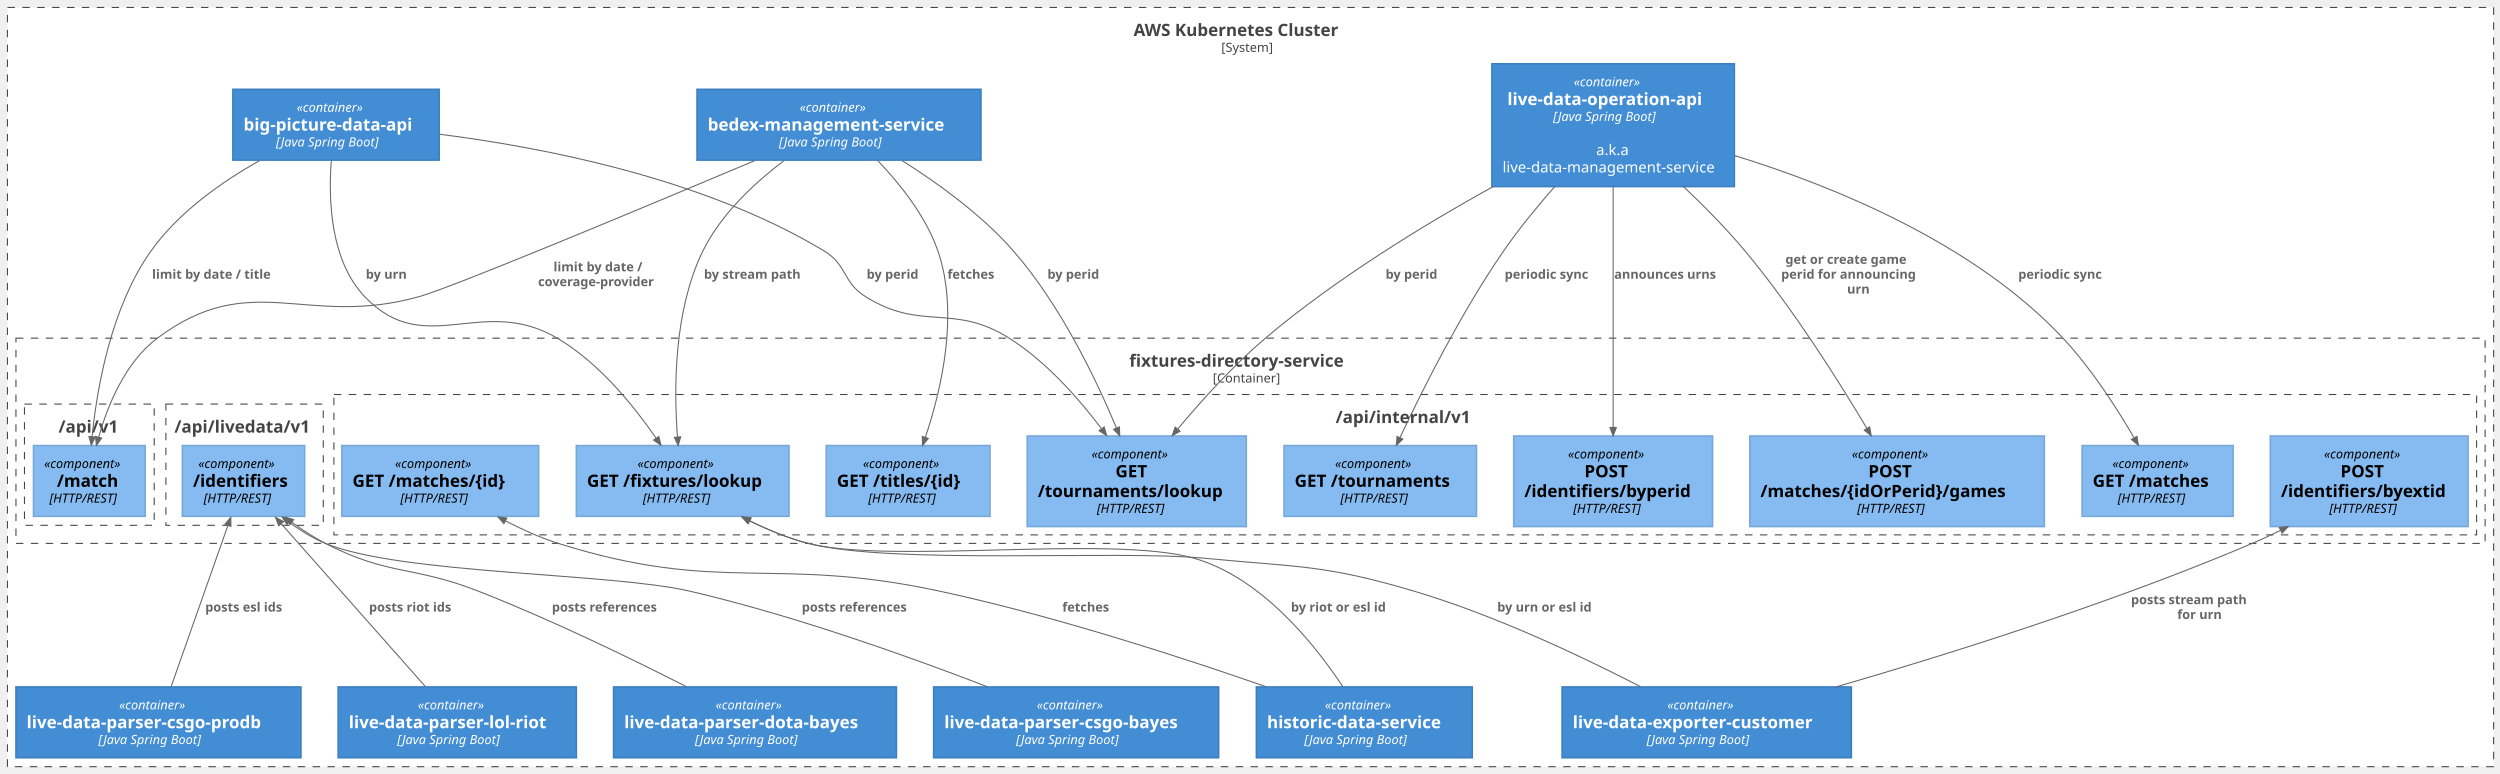
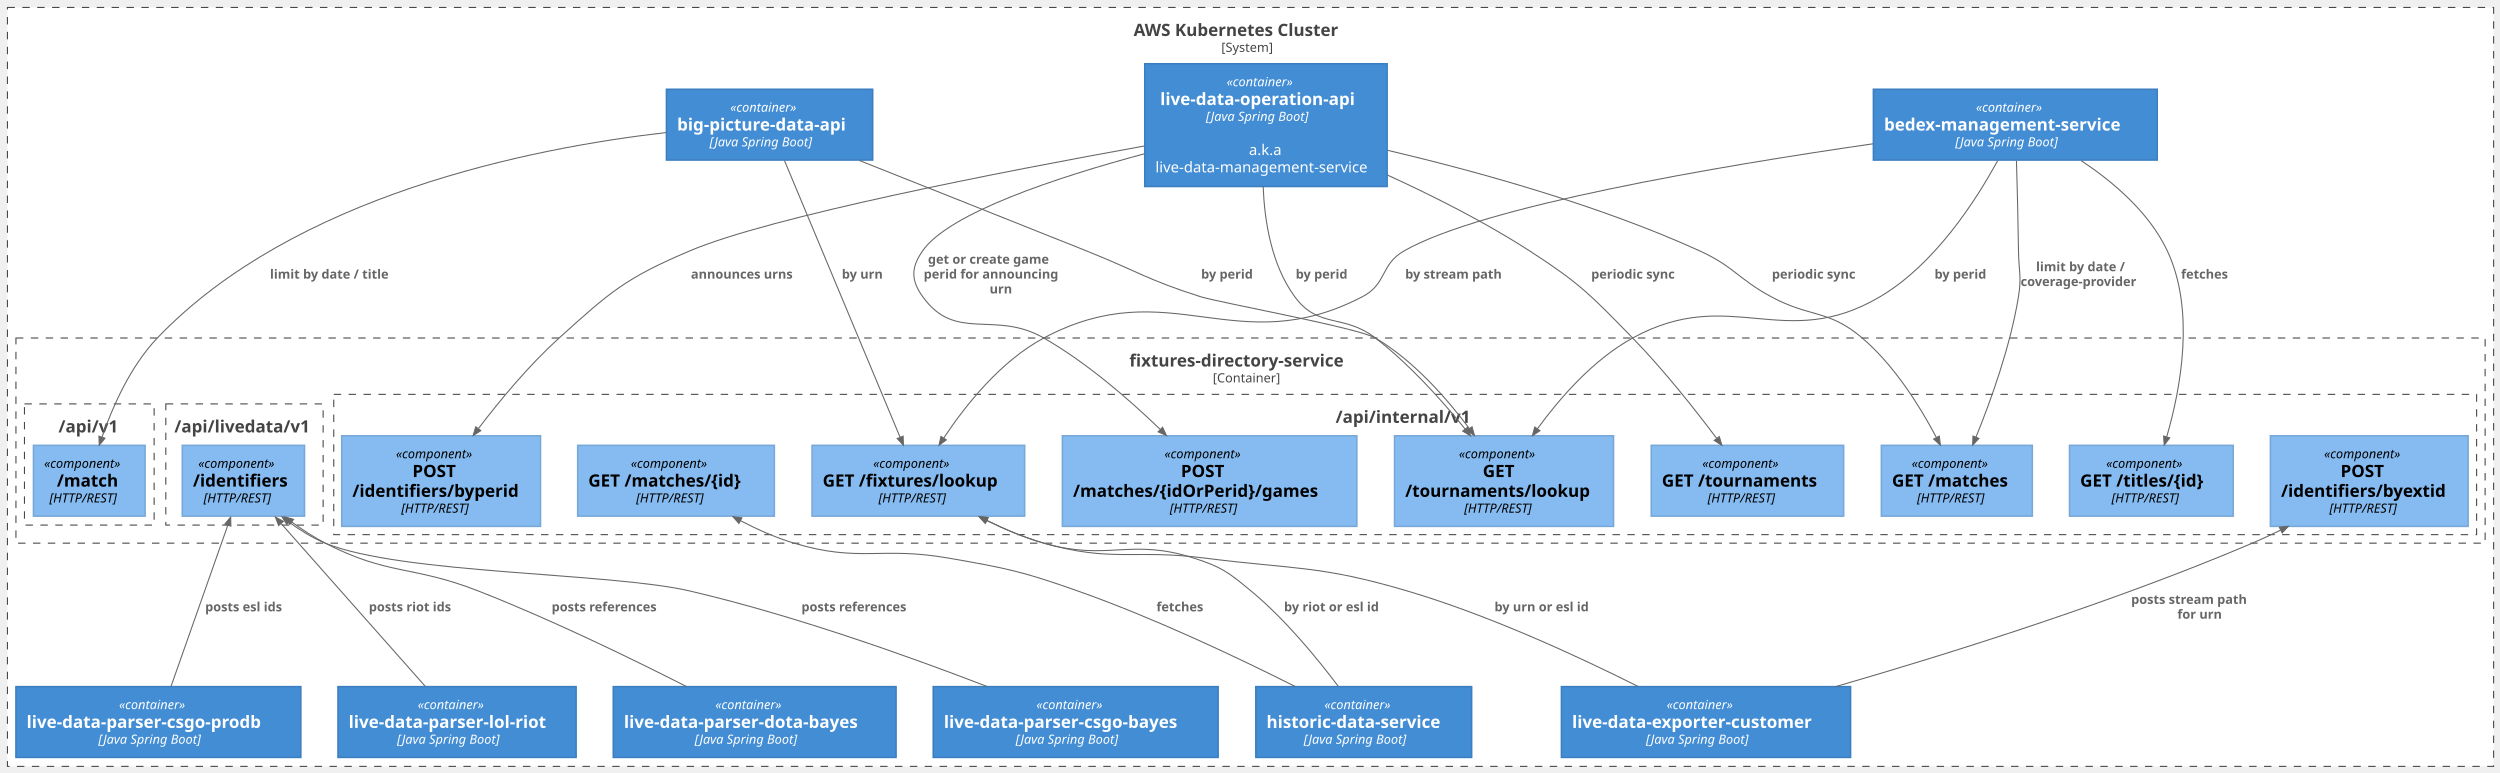
- <svg xmlns="http://www.w3.org/2000/svg" contentScriptType="application/ecmascript" contentStyleType="text/css" height="727px" preserveAspectRatio="none" style="width:2351px;height:727px;" version="1.1" viewBox="0 0 2351 727" width="2351px" zoomAndPan="magnify">
+ <svg xmlns="http://www.w3.org/2000/svg" contentScriptType="application/ecmascript" contentStyleType="text/css" height="727px" preserveAspectRatio="none" style="width:2352px;height:727px;" version="1.1" viewBox="0 0 2352 727" width="2352px" zoomAndPan="magnify">
  <defs />
  <g>
-     <rect fill="#FFFFFF" height="714" style="stroke:#444444;stroke-width:1.0;stroke-dasharray:7.0,7.0;" width="2338" x="7" y="7" />
-     <text fill="#000000" font-family="sans-serif" font-size="0" font-style="italic" lengthAdjust="spacing" textLength="0" x="1176" y="9">«boundary»</text>
-     <text fill="#444444" font-family="sans-serif" font-size="16" font-weight="bold" lengthAdjust="spacing" textLength="220" x="1066" y="33.852">AWS Kubernetes Cluster</text>
-     <text fill="#444444" font-family="sans-serif" font-size="12" lengthAdjust="spacing" textLength="55" x="1148.5" y="48.764">[System]</text>
-     <rect fill="#FFFFFF" height="193" style="stroke:#444444;stroke-width:1.0;stroke-dasharray:7.0,7.0;" width="2322" x="15" y="318" />
-     <text fill="#000000" font-family="sans-serif" font-size="0" font-style="italic" lengthAdjust="spacing" textLength="0" x="1176" y="320">«boundary»</text>
-     <text fill="#444444" font-family="sans-serif" font-size="16" font-weight="bold" lengthAdjust="spacing" textLength="228" x="1062" y="344.852">fixtures-directory-service</text>
-     <text fill="#444444" font-family="sans-serif" font-size="12" lengthAdjust="spacing" textLength="71" x="1140.5" y="359.764">[Container]</text>
+     <rect fill="#FFFFFF" height="714" style="stroke:#444444;stroke-width:1.0;stroke-dasharray:7.0,7.0;" width="2339" x="7" y="7" />
+     <text fill="#000000" font-family="sans-serif" font-size="0" font-style="italic" lengthAdjust="spacing" textLength="0" x="1176.5" y="9">«boundary»</text>
+     <text fill="#444444" font-family="sans-serif" font-size="16" font-weight="bold" lengthAdjust="spacing" textLength="220" x="1066.5" y="33.852">AWS Kubernetes Cluster</text>
+     <text fill="#444444" font-family="sans-serif" font-size="12" lengthAdjust="spacing" textLength="55" x="1149" y="48.764">[System]</text>
+     <rect fill="#FFFFFF" height="193" style="stroke:#444444;stroke-width:1.0;stroke-dasharray:7.0,7.0;" width="2323" x="15" y="318" />
+     <text fill="#000000" font-family="sans-serif" font-size="0" font-style="italic" lengthAdjust="spacing" textLength="0" x="1176.5" y="320">«boundary»</text>
+     <text fill="#444444" font-family="sans-serif" font-size="16" font-weight="bold" lengthAdjust="spacing" textLength="228" x="1062.5" y="344.852">fixtures-directory-service</text>
+     <text fill="#444444" font-family="sans-serif" font-size="12" lengthAdjust="spacing" textLength="71" x="1141" y="359.764">[Container]</text>
    <rect fill="#FFFFFF" height="114" style="stroke:#444444;stroke-width:1.0;stroke-dasharray:7.0,7.0;" width="148" x="156" y="380" />
    <text fill="#000000" font-family="sans-serif" font-size="0" font-style="italic" lengthAdjust="spacing" textLength="0" x="230" y="382">«boundary»</text>
    <text fill="#444444" font-family="sans-serif" font-size="16" font-weight="bold" lengthAdjust="spacing" textLength="132" x="164" y="406.852">/api/livedata/v1</text>
-     <rect fill="#FFFFFF" height="132" style="stroke:#444444;stroke-width:1.0;stroke-dasharray:7.0,7.0;" width="2015" x="314" y="371" />
-     <text fill="#000000" font-family="sans-serif" font-size="0" font-style="italic" lengthAdjust="spacing" textLength="0" x="1321.5" y="373">«boundary»</text>
-     <text fill="#444444" font-family="sans-serif" font-size="16" font-weight="bold" lengthAdjust="spacing" textLength="131" x="1256" y="397.852">/api/internal/v1</text>
+     <rect fill="#FFFFFF" height="132" style="stroke:#444444;stroke-width:1.0;stroke-dasharray:7.0,7.0;" width="2016" x="314" y="371" />
+     <text fill="#000000" font-family="sans-serif" font-size="0" font-style="italic" lengthAdjust="spacing" textLength="0" x="1322" y="373">«boundary»</text>
+     <text fill="#444444" font-family="sans-serif" font-size="16" font-weight="bold" lengthAdjust="spacing" textLength="131" x="1256.5" y="397.852">/api/internal/v1</text>
    <rect fill="#FFFFFF" height="114" style="stroke:#444444;stroke-width:1.0;stroke-dasharray:7.0,7.0;" width="122" x="23" y="380" />
    <text fill="#000000" font-family="sans-serif" font-size="0" font-style="italic" lengthAdjust="spacing" textLength="0" x="84" y="382">«boundary»</text>
    <text fill="#444444" font-family="sans-serif" font-size="16" font-weight="bold" lengthAdjust="spacing" textLength="58" x="55" y="406.852">/api/v1</text>
-     <rect fill="#438DD5" height="115.453" style="stroke:#3C7FC0;stroke-width:1.5;" width="228" x="1403" y="60" />
-     <text fill="#FFFFFF" font-family="sans-serif" font-size="12" font-style="italic" lengthAdjust="spacing" textLength="74" x="1480" y="81.139">«container»</text>
-     <text fill="#FFFFFF" font-family="sans-serif" font-size="16" font-weight="bold" lengthAdjust="spacing" textLength="199" x="1417.5" y="98.82">live-data-operation-api</text>
-     <text fill="#FFFFFF" font-family="sans-serif" font-size="12" font-style="italic" lengthAdjust="spacing" textLength="113" x="1460.5" y="113.732">[Java Spring Boot]</text>
-     <text fill="#FFFFFF" font-family="sans-serif" font-size="14" lengthAdjust="spacing" textLength="0" x="1519" y="129.558" />
-     <text fill="#FFFFFF" font-family="sans-serif" font-size="14" lengthAdjust="spacing" textLength="32" x="1501" y="145.855">a.k.a</text>
-     <text fill="#FFFFFF" font-family="sans-serif" font-size="14" lengthAdjust="spacing" textLength="208" x="1413" y="162.151">live-data-management-service</text>
+     <rect fill="#438DD5" height="66.562" style="stroke:#3C7FC0;stroke-width:1.5;" width="267" x="1762.5" y="84" />
+     <text fill="#FFFFFF" font-family="sans-serif" font-size="12" font-style="italic" lengthAdjust="spacing" textLength="74" x="1859" y="105.139">«container»</text>
+     <text fill="#FFFFFF" font-family="sans-serif" font-size="16" font-weight="bold" lengthAdjust="spacing" textLength="247" x="1772.5" y="122.82">bedex-management-service</text>
+     <text fill="#FFFFFF" font-family="sans-serif" font-size="12" font-style="italic" lengthAdjust="spacing" textLength="113" x="1839.5" y="137.732">[Java Spring Boot]</text>
+     <rect fill="#438DD5" height="115.453" style="stroke:#3C7FC0;stroke-width:1.5;" width="228" x="1077" y="60" />
+     <text fill="#FFFFFF" font-family="sans-serif" font-size="12" font-style="italic" lengthAdjust="spacing" textLength="74" x="1154" y="81.139">«container»</text>
+     <text fill="#FFFFFF" font-family="sans-serif" font-size="16" font-weight="bold" lengthAdjust="spacing" textLength="199" x="1091.5" y="98.82">live-data-operation-api</text>
+     <text fill="#FFFFFF" font-family="sans-serif" font-size="12" font-style="italic" lengthAdjust="spacing" textLength="113" x="1134.5" y="113.732">[Java Spring Boot]</text>
+     <text fill="#FFFFFF" font-family="sans-serif" font-size="14" lengthAdjust="spacing" textLength="0" x="1193" y="129.558" />
+     <text fill="#FFFFFF" font-family="sans-serif" font-size="14" lengthAdjust="spacing" textLength="32" x="1175" y="145.855">a.k.a</text>
+     <text fill="#FFFFFF" font-family="sans-serif" font-size="14" lengthAdjust="spacing" textLength="208" x="1087" y="162.151">live-data-management-service</text>
    <rect fill="#438DD5" height="66.562" style="stroke:#3C7FC0;stroke-width:1.5;" width="268" x="15" y="646" />
    <text fill="#FFFFFF" font-family="sans-serif" font-size="12" font-style="italic" lengthAdjust="spacing" textLength="74" x="112" y="667.139">«container»</text>
    <text fill="#FFFFFF" font-family="sans-serif" font-size="16" font-weight="bold" lengthAdjust="spacing" textLength="248" x="25" y="684.82">live-data-parser-csgo-prodb</text>
    <text fill="#FFFFFF" font-family="sans-serif" font-size="12" font-style="italic" lengthAdjust="spacing" textLength="113" x="92.5" y="699.732">[Java Spring Boot]</text>
    <rect fill="#438DD5" height="66.562" style="stroke:#3C7FC0;stroke-width:1.5;" width="224" x="318" y="646" />
    <text fill="#FFFFFF" font-family="sans-serif" font-size="12" font-style="italic" lengthAdjust="spacing" textLength="74" x="393" y="667.139">«container»</text>
    <text fill="#FFFFFF" font-family="sans-serif" font-size="16" font-weight="bold" lengthAdjust="spacing" textLength="204" x="328" y="684.82">live-data-parser-lol-riot</text>
    <text fill="#FFFFFF" font-family="sans-serif" font-size="12" font-style="italic" lengthAdjust="spacing" textLength="113" x="373.5" y="699.732">[Java Spring Boot]</text>
    <rect fill="#438DD5" height="66.562" style="stroke:#3C7FC0;stroke-width:1.5;" width="266" x="577" y="646" />
    <text fill="#FFFFFF" font-family="sans-serif" font-size="12" font-style="italic" lengthAdjust="spacing" textLength="74" x="673" y="667.139">«container»</text>
    <text fill="#FFFFFF" font-family="sans-serif" font-size="16" font-weight="bold" lengthAdjust="spacing" textLength="246" x="587" y="684.82">live-data-parser-dota-bayes</text>
    <text fill="#FFFFFF" font-family="sans-serif" font-size="12" font-style="italic" lengthAdjust="spacing" textLength="113" x="653.5" y="699.732">[Java Spring Boot]</text>
    <rect fill="#438DD5" height="66.562" style="stroke:#3C7FC0;stroke-width:1.5;" width="268" x="878" y="646" />
    <text fill="#FFFFFF" font-family="sans-serif" font-size="12" font-style="italic" lengthAdjust="spacing" textLength="74" x="975" y="667.139">«container»</text>
    <text fill="#FFFFFF" font-family="sans-serif" font-size="16" font-weight="bold" lengthAdjust="spacing" textLength="248" x="888" y="684.82">live-data-parser-csgo-bayes</text>
    <text fill="#FFFFFF" font-family="sans-serif" font-size="12" font-style="italic" lengthAdjust="spacing" textLength="113" x="955.5" y="699.732">[Java Spring Boot]</text>
    <rect fill="#438DD5" height="66.562" style="stroke:#3C7FC0;stroke-width:1.5;" width="272" x="1469" y="646" />
    <text fill="#FFFFFF" font-family="sans-serif" font-size="12" font-style="italic" lengthAdjust="spacing" textLength="74" x="1568" y="667.139">«container»</text>
    <text fill="#FFFFFF" font-family="sans-serif" font-size="16" font-weight="bold" lengthAdjust="spacing" textLength="252" x="1479" y="684.82">live-data-exporter-customer</text>
    <text fill="#FFFFFF" font-family="sans-serif" font-size="12" font-style="italic" lengthAdjust="spacing" textLength="113" x="1548.5" y="699.732">[Java Spring Boot]</text>
    <rect fill="#438DD5" height="66.562" style="stroke:#3C7FC0;stroke-width:1.5;" width="203" x="1181.5" y="646" />
    <text fill="#FFFFFF" font-family="sans-serif" font-size="12" font-style="italic" lengthAdjust="spacing" textLength="74" x="1246" y="667.139">«container»</text>
    <text fill="#FFFFFF" font-family="sans-serif" font-size="16" font-weight="bold" lengthAdjust="spacing" textLength="183" x="1191.5" y="684.82">historic-data-service</text>
    <text fill="#FFFFFF" font-family="sans-serif" font-size="12" font-style="italic" lengthAdjust="spacing" textLength="113" x="1226.5" y="699.732">[Java Spring Boot]</text>
-     <rect fill="#438DD5" height="66.562" style="stroke:#3C7FC0;stroke-width:1.5;" width="194" x="219" y="84" />
-     <text fill="#FFFFFF" font-family="sans-serif" font-size="12" font-style="italic" lengthAdjust="spacing" textLength="74" x="279" y="105.139">«container»</text>
-     <text fill="#FFFFFF" font-family="sans-serif" font-size="16" font-weight="bold" lengthAdjust="spacing" textLength="174" x="229" y="122.82">big-picture-data-api</text>
-     <text fill="#FFFFFF" font-family="sans-serif" font-size="12" font-style="italic" lengthAdjust="spacing" textLength="113" x="259.5" y="137.732">[Java Spring Boot]</text>
-     <rect fill="#438DD5" height="66.562" style="stroke:#3C7FC0;stroke-width:1.5;" width="267" x="655.5" y="84" />
-     <text fill="#FFFFFF" font-family="sans-serif" font-size="12" font-style="italic" lengthAdjust="spacing" textLength="74" x="752" y="105.139">«container»</text>
-     <text fill="#FFFFFF" font-family="sans-serif" font-size="16" font-weight="bold" lengthAdjust="spacing" textLength="247" x="665.5" y="122.82">bedex-management-service</text>
-     <text fill="#FFFFFF" font-family="sans-serif" font-size="12" font-style="italic" lengthAdjust="spacing" textLength="113" x="732.5" y="137.732">[Java Spring Boot]</text>
+     <rect fill="#438DD5" height="66.562" style="stroke:#3C7FC0;stroke-width:1.5;" width="194" x="627" y="84" />
+     <text fill="#FFFFFF" font-family="sans-serif" font-size="12" font-style="italic" lengthAdjust="spacing" textLength="74" x="687" y="105.139">«container»</text>
+     <text fill="#FFFFFF" font-family="sans-serif" font-size="16" font-weight="bold" lengthAdjust="spacing" textLength="174" x="637" y="122.82">big-picture-data-api</text>
+     <text fill="#FFFFFF" font-family="sans-serif" font-size="12" font-style="italic" lengthAdjust="spacing" textLength="113" x="667.5" y="137.732">[Java Spring Boot]</text>
    <rect fill="#85BBF0" height="66.562" style="stroke:#78A8D8;stroke-width:1.5;" width="115" x="171.5" y="419" />
    <text fill="#000000" font-family="sans-serif" font-size="12" font-style="italic" lengthAdjust="spacing" textLength="85" x="186.5" y="440.139">«component»</text>
    <text fill="#000000" font-family="sans-serif" font-size="16" font-weight="bold" lengthAdjust="spacing" textLength="95" x="181.5" y="457.82">/identifiers</text>
    <text fill="#000000" font-family="sans-serif" font-size="12" font-style="italic" lengthAdjust="spacing" textLength="75" x="191.5" y="472.732">[HTTP/REST]</text>
-     <rect fill="#85BBF0" height="66.562" style="stroke:#78A8D8;stroke-width:1.5;" width="142" x="1958" y="419" />
-     <text fill="#000000" font-family="sans-serif" font-size="12" font-style="italic" lengthAdjust="spacing" textLength="85" x="1986.5" y="440.139">«component»</text>
-     <text fill="#000000" font-family="sans-serif" font-size="16" font-weight="bold" lengthAdjust="spacing" textLength="122" x="1968" y="457.82">GET /matches</text>
-     <text fill="#000000" font-family="sans-serif" font-size="12" font-style="italic" lengthAdjust="spacing" textLength="75" x="1991.5" y="472.732">[HTTP/REST]</text>
-     <rect fill="#85BBF0" height="66.562" style="stroke:#78A8D8;stroke-width:1.5;" width="185" x="321.5" y="419" />
-     <text fill="#000000" font-family="sans-serif" font-size="12" font-style="italic" lengthAdjust="spacing" textLength="85" x="371.5" y="440.139">«component»</text>
-     <text fill="#000000" font-family="sans-serif" font-size="16" font-weight="bold" lengthAdjust="spacing" textLength="165" x="331.5" y="457.82">GET /matches/{id}</text>
-     <text fill="#000000" font-family="sans-serif" font-size="12" font-style="italic" lengthAdjust="spacing" textLength="75" x="376.5" y="472.732">[HTTP/REST]</text>
-     <rect fill="#85BBF0" height="66.562" style="stroke:#78A8D8;stroke-width:1.5;" width="181" x="1207.5" y="419" />
-     <text fill="#000000" font-family="sans-serif" font-size="12" font-style="italic" lengthAdjust="spacing" textLength="85" x="1255.5" y="440.139">«component»</text>
-     <text fill="#000000" font-family="sans-serif" font-size="16" font-weight="bold" lengthAdjust="spacing" textLength="161" x="1217.5" y="457.82">GET /tournaments</text>
-     <text fill="#000000" font-family="sans-serif" font-size="12" font-style="italic" lengthAdjust="spacing" textLength="75" x="1260.5" y="472.732">[HTTP/REST]</text>
-     <rect fill="#85BBF0" height="85.188" style="stroke:#78A8D8;stroke-width:1.5;" width="187" x="1423.5" y="410" />
-     <text fill="#000000" font-family="sans-serif" font-size="12" font-style="italic" lengthAdjust="spacing" textLength="85" x="1474.5" y="431.139">«component»</text>
-     <text fill="#000000" font-family="sans-serif" font-size="16" font-weight="bold" lengthAdjust="spacing" textLength="48" x="1490" y="448.82">POST</text>
-     <text fill="#000000" font-family="sans-serif" font-size="16" font-weight="bold" lengthAdjust="spacing" textLength="167" x="1433.5" y="467.445">/identifiers/byperid</text>
-     <text fill="#000000" font-family="sans-serif" font-size="12" font-style="italic" lengthAdjust="spacing" textLength="75" x="1479.5" y="482.357">[HTTP/REST]</text>
-     <rect fill="#85BBF0" height="85.188" style="stroke:#78A8D8;stroke-width:1.5;" width="186" x="2135" y="410" />
-     <text fill="#000000" font-family="sans-serif" font-size="12" font-style="italic" lengthAdjust="spacing" textLength="85" x="2185.5" y="431.139">«component»</text>
-     <text fill="#000000" font-family="sans-serif" font-size="16" font-weight="bold" lengthAdjust="spacing" textLength="48" x="2201" y="448.82">POST</text>
-     <text fill="#000000" font-family="sans-serif" font-size="16" font-weight="bold" lengthAdjust="spacing" textLength="166" x="2145" y="467.445">/identifiers/byextid</text>
-     <text fill="#000000" font-family="sans-serif" font-size="12" font-style="italic" lengthAdjust="spacing" textLength="75" x="2190.5" y="482.357">[HTTP/REST]</text>
-     <rect fill="#85BBF0" height="85.188" style="stroke:#78A8D8;stroke-width:1.5;" width="206" x="966" y="410" />
-     <text fill="#000000" font-family="sans-serif" font-size="12" font-style="italic" lengthAdjust="spacing" textLength="85" x="1026.5" y="431.139">«component»</text>
-     <text fill="#000000" font-family="sans-serif" font-size="16" font-weight="bold" lengthAdjust="spacing" textLength="34" x="1049" y="448.82">GET</text>
-     <text fill="#000000" font-family="sans-serif" font-size="16" font-weight="bold" lengthAdjust="spacing" textLength="186" x="976" y="467.445">/tournaments/lookup</text>
-     <text fill="#000000" font-family="sans-serif" font-size="12" font-style="italic" lengthAdjust="spacing" textLength="75" x="1031.5" y="482.357">[HTTP/REST]</text>
-     <rect fill="#85BBF0" height="85.188" style="stroke:#78A8D8;stroke-width:1.5;" width="277" x="1645.5" y="410" />
-     <text fill="#000000" font-family="sans-serif" font-size="12" font-style="italic" lengthAdjust="spacing" textLength="85" x="1741.5" y="431.139">«component»</text>
-     <text fill="#000000" font-family="sans-serif" font-size="16" font-weight="bold" lengthAdjust="spacing" textLength="48" x="1757" y="448.82">POST</text>
-     <text fill="#000000" font-family="sans-serif" font-size="16" font-weight="bold" lengthAdjust="spacing" textLength="257" x="1655.5" y="467.445">/matches/{idOrPerid}/games</text>
-     <text fill="#000000" font-family="sans-serif" font-size="12" font-style="italic" lengthAdjust="spacing" textLength="75" x="1746.5" y="482.357">[HTTP/REST]</text>
-     <rect fill="#85BBF0" height="66.562" style="stroke:#78A8D8;stroke-width:1.5;" width="154" x="777" y="419" />
-     <text fill="#000000" font-family="sans-serif" font-size="12" font-style="italic" lengthAdjust="spacing" textLength="85" x="811.5" y="440.139">«component»</text>
-     <text fill="#000000" font-family="sans-serif" font-size="16" font-weight="bold" lengthAdjust="spacing" textLength="134" x="787" y="457.82">GET /titles/{id}</text>
-     <text fill="#000000" font-family="sans-serif" font-size="12" font-style="italic" lengthAdjust="spacing" textLength="75" x="816.5" y="472.732">[HTTP/REST]</text>
-     <rect fill="#85BBF0" height="66.562" style="stroke:#78A8D8;stroke-width:1.5;" width="200" x="542" y="419" />
-     <text fill="#000000" font-family="sans-serif" font-size="12" font-style="italic" lengthAdjust="spacing" textLength="85" x="599.5" y="440.139">«component»</text>
-     <text fill="#000000" font-family="sans-serif" font-size="16" font-weight="bold" lengthAdjust="spacing" textLength="180" x="552" y="457.82">GET /fixtures/lookup</text>
-     <text fill="#000000" font-family="sans-serif" font-size="12" font-style="italic" lengthAdjust="spacing" textLength="75" x="604.5" y="472.732">[HTTP/REST]</text>
+     <rect fill="#85BBF0" height="66.562" style="stroke:#78A8D8;stroke-width:1.5;" width="142" x="1770" y="419" />
+     <text fill="#000000" font-family="sans-serif" font-size="12" font-style="italic" lengthAdjust="spacing" textLength="85" x="1798.5" y="440.139">«component»</text>
+     <text fill="#000000" font-family="sans-serif" font-size="16" font-weight="bold" lengthAdjust="spacing" textLength="122" x="1780" y="457.82">GET /matches</text>
+     <text fill="#000000" font-family="sans-serif" font-size="12" font-style="italic" lengthAdjust="spacing" textLength="75" x="1803.5" y="472.732">[HTTP/REST]</text>
+     <rect fill="#85BBF0" height="66.562" style="stroke:#78A8D8;stroke-width:1.5;" width="185" x="543.5" y="419" />
+     <text fill="#000000" font-family="sans-serif" font-size="12" font-style="italic" lengthAdjust="spacing" textLength="85" x="593.5" y="440.139">«component»</text>
+     <text fill="#000000" font-family="sans-serif" font-size="16" font-weight="bold" lengthAdjust="spacing" textLength="165" x="553.5" y="457.82">GET /matches/{id}</text>
+     <text fill="#000000" font-family="sans-serif" font-size="12" font-style="italic" lengthAdjust="spacing" textLength="75" x="598.5" y="472.732">[HTTP/REST]</text>
+     <rect fill="#85BBF0" height="66.562" style="stroke:#78A8D8;stroke-width:1.5;" width="181" x="1553.5" y="419" />
+     <text fill="#000000" font-family="sans-serif" font-size="12" font-style="italic" lengthAdjust="spacing" textLength="85" x="1601.5" y="440.139">«component»</text>
+     <text fill="#000000" font-family="sans-serif" font-size="16" font-weight="bold" lengthAdjust="spacing" textLength="161" x="1563.5" y="457.82">GET /tournaments</text>
+     <text fill="#000000" font-family="sans-serif" font-size="12" font-style="italic" lengthAdjust="spacing" textLength="75" x="1606.5" y="472.732">[HTTP/REST]</text>
+     <rect fill="#85BBF0" height="85.188" style="stroke:#78A8D8;stroke-width:1.5;" width="187" x="321.5" y="410" />
+     <text fill="#000000" font-family="sans-serif" font-size="12" font-style="italic" lengthAdjust="spacing" textLength="85" x="372.5" y="431.139">«component»</text>
+     <text fill="#000000" font-family="sans-serif" font-size="16" font-weight="bold" lengthAdjust="spacing" textLength="48" x="388" y="448.82">POST</text>
+     <text fill="#000000" font-family="sans-serif" font-size="16" font-weight="bold" lengthAdjust="spacing" textLength="167" x="331.5" y="467.445">/identifiers/byperid</text>
+     <text fill="#000000" font-family="sans-serif" font-size="12" font-style="italic" lengthAdjust="spacing" textLength="75" x="377.5" y="482.357">[HTTP/REST]</text>
+     <rect fill="#85BBF0" height="85.188" style="stroke:#78A8D8;stroke-width:1.5;" width="186" x="2136" y="410" />
+     <text fill="#000000" font-family="sans-serif" font-size="12" font-style="italic" lengthAdjust="spacing" textLength="85" x="2186.5" y="431.139">«component»</text>
+     <text fill="#000000" font-family="sans-serif" font-size="16" font-weight="bold" lengthAdjust="spacing" textLength="48" x="2202" y="448.82">POST</text>
+     <text fill="#000000" font-family="sans-serif" font-size="16" font-weight="bold" lengthAdjust="spacing" textLength="166" x="2146" y="467.445">/identifiers/byextid</text>
+     <text fill="#000000" font-family="sans-serif" font-size="12" font-style="italic" lengthAdjust="spacing" textLength="75" x="2191.5" y="482.357">[HTTP/REST]</text>
+     <rect fill="#85BBF0" height="85.188" style="stroke:#78A8D8;stroke-width:1.5;" width="206" x="1312" y="410" />
+     <text fill="#000000" font-family="sans-serif" font-size="12" font-style="italic" lengthAdjust="spacing" textLength="85" x="1372.5" y="431.139">«component»</text>
+     <text fill="#000000" font-family="sans-serif" font-size="16" font-weight="bold" lengthAdjust="spacing" textLength="34" x="1395" y="448.82">GET</text>
+     <text fill="#000000" font-family="sans-serif" font-size="16" font-weight="bold" lengthAdjust="spacing" textLength="186" x="1322" y="467.445">/tournaments/lookup</text>
+     <text fill="#000000" font-family="sans-serif" font-size="12" font-style="italic" lengthAdjust="spacing" textLength="75" x="1377.5" y="482.357">[HTTP/REST]</text>
+     <rect fill="#85BBF0" height="85.188" style="stroke:#78A8D8;stroke-width:1.5;" width="277" x="999.5" y="410" />
+     <text fill="#000000" font-family="sans-serif" font-size="12" font-style="italic" lengthAdjust="spacing" textLength="85" x="1095.5" y="431.139">«component»</text>
+     <text fill="#000000" font-family="sans-serif" font-size="16" font-weight="bold" lengthAdjust="spacing" textLength="48" x="1111" y="448.82">POST</text>
+     <text fill="#000000" font-family="sans-serif" font-size="16" font-weight="bold" lengthAdjust="spacing" textLength="257" x="1009.5" y="467.445">/matches/{idOrPerid}/games</text>
+     <text fill="#000000" font-family="sans-serif" font-size="12" font-style="italic" lengthAdjust="spacing" textLength="75" x="1100.5" y="482.357">[HTTP/REST]</text>
+     <rect fill="#85BBF0" height="66.562" style="stroke:#78A8D8;stroke-width:1.5;" width="154" x="1947" y="419" />
+     <text fill="#000000" font-family="sans-serif" font-size="12" font-style="italic" lengthAdjust="spacing" textLength="85" x="1981.5" y="440.139">«component»</text>
+     <text fill="#000000" font-family="sans-serif" font-size="16" font-weight="bold" lengthAdjust="spacing" textLength="134" x="1957" y="457.82">GET /titles/{id}</text>
+     <text fill="#000000" font-family="sans-serif" font-size="12" font-style="italic" lengthAdjust="spacing" textLength="75" x="1986.5" y="472.732">[HTTP/REST]</text>
+     <rect fill="#85BBF0" height="66.562" style="stroke:#78A8D8;stroke-width:1.5;" width="200" x="764" y="419" />
+     <text fill="#000000" font-family="sans-serif" font-size="12" font-style="italic" lengthAdjust="spacing" textLength="85" x="821.5" y="440.139">«component»</text>
+     <text fill="#000000" font-family="sans-serif" font-size="16" font-weight="bold" lengthAdjust="spacing" textLength="180" x="774" y="457.82">GET /fixtures/lookup</text>
+     <text fill="#000000" font-family="sans-serif" font-size="12" font-style="italic" lengthAdjust="spacing" textLength="75" x="826.5" y="472.732">[HTTP/REST]</text>
    <rect fill="#85BBF0" height="66.562" style="stroke:#78A8D8;stroke-width:1.5;" width="105" x="31.5" y="419" />
    <text fill="#000000" font-family="sans-serif" font-size="12" font-style="italic" lengthAdjust="spacing" textLength="85" x="41.5" y="440.139">«component»</text>
    <text fill="#000000" font-family="sans-serif" font-size="16" font-weight="bold" lengthAdjust="spacing" textLength="61" x="53.5" y="457.82">/match</text>
    <text fill="#000000" font-family="sans-serif" font-size="12" font-style="italic" lengthAdjust="spacing" textLength="75" x="46.5" y="472.732">[HTTP/REST]</text>
-     <path d="M1631.164,146.264 C1725.305,175.325 1856.501,228.904 1940,318 C1966.54,346.319 1990.432,383.403 2006.763,411.458 " fill="none" id="ldo_api-to-fd_internal_api_matches" style="stroke:#666666;stroke-width:1.0;" />
-     <polygon fill="#666666" points="2010.956,418.75,2009.569,410.32,2004.368,413.311,2010.956,418.75" style="stroke:#666666;stroke-width:1.0;" />
-     <text fill="#666666" font-family="sans-serif" font-size="12" font-weight="bold" lengthAdjust="spacing" textLength="93" x="1898" y="262.139">periodic sync</text>
-     <path d="M1462.406,175.064 C1445.919,193.786 1428.391,215.131 1414,236 C1374.182,293.741 1337.643,366.661 1316.608,411.416 " fill="none" id="ldo_api-to-fd_internal_api_tournaments" style="stroke:#666666;stroke-width:1.0;" />
-     <polygon fill="#666666" points="1313.115,418.892,1319.219,412.914,1313.784,410.375,1313.115,418.892" style="stroke:#666666;stroke-width:1.0;" />
-     <text fill="#666666" font-family="sans-serif" font-size="12" font-weight="bold" lengthAdjust="spacing" textLength="93" x="1415" y="262.139">periodic sync</text>
-     <path d="M1517,175.089 C1517,238.874 1517,340.731 1517,401.665 " fill="none" id="ldo_api-to-fd_internal_api_id_byperid" style="stroke:#666666;stroke-width:1.0;" />
-     <polygon fill="#666666" points="1517,409.983,1520,401.983,1514,401.983,1517,409.983" style="stroke:#666666;stroke-width:1.0;" />
-     <text fill="#666666" font-family="sans-serif" font-size="12" font-weight="bold" lengthAdjust="spacing" textLength="114" x="1518" y="262.139">announces urns</text>
-     <path d="M1404.6,175.185 C1338.741,211.645 1255.835,262.299 1190,318 C1159.81,343.543 1130.047,376.495 1107.595,403.389 " fill="none" id="ldo_api-to-fd_internal_api_tournaments_lu" style="stroke:#666666;stroke-width:1.0;" />
-     <polygon fill="#666666" points="1102.339,409.734,1109.753,405.487,1105.132,401.659,1102.339,409.734" style="stroke:#666666;stroke-width:1.0;" />
-     <text fill="#666666" font-family="sans-serif" font-size="12" font-weight="bold" lengthAdjust="spacing" textLength="58" x="1303" y="262.139">by perid</text>
-     <path d="M1582.844,175.201 C1602.484,193.757 1623.438,214.975 1641,236 C1685.68,289.49 1728.588,357.406 1755.544,402.772 " fill="none" id="ldo_api-to-fd_internal_api_post_game" style="stroke:#666666;stroke-width:1.0;" />
-     <polygon fill="#666666" points="1759.732,409.854,1758.242,401.44,1753.078,404.494,1759.732,409.854" style="stroke:#666666;stroke-width:1.0;" />
-     <text fill="#666666" font-family="sans-serif" font-size="12" font-weight="bold" lengthAdjust="spacing" textLength="136" x="1679" y="248.139">get or create game</text>
-     <text fill="#666666" font-family="sans-serif" font-size="12" font-weight="bold" lengthAdjust="spacing" textLength="148" x="1675" y="262.107">perid for announcing</text>
-     <text fill="#666666" font-family="sans-serif" font-size="12" font-weight="bold" lengthAdjust="spacing" textLength="24" x="1737" y="276.076">urn</text>
-     <path d="M737.144,151.137 C709.561,172.032 677.927,201.465 661,236 C633.642,291.817 633.627,365.455 637.093,410.861 " fill="none" id="bdx_mgmt_service-to-fd_internal_api_fixtures_lookup" style="stroke:#666666;stroke-width:1.0;" />
-     <polygon fill="#666666" points="637.775,419,640.096,410.777,634.117,411.278,637.775,419" style="stroke:#666666;stroke-width:1.0;" />
-     <text fill="#666666" font-family="sans-serif" font-size="12" font-weight="bold" lengthAdjust="spacing" textLength="108" x="662" y="262.139">by stream path</text>
-     <path d="M848.409,151.116 C882.083,172.295 923.288,202.02 953,236 C996.871,286.174 1030.412,355.784 1049.884,402.394 " fill="none" id="bdx_mgmt_service-to-fd_internal_api_tournaments_lu" style="stroke:#666666;stroke-width:1.0;" />
-     <polygon fill="#666666" points="1053.004,409.958,1052.726,401.418,1047.18,403.707,1053.004,409.958" style="stroke:#666666;stroke-width:1.0;" />
-     <text fill="#666666" font-family="sans-serif" font-size="12" font-weight="bold" lengthAdjust="spacing" textLength="58" x="985" y="262.139">by perid</text>
-     <path d="M825.385,151.008 C846.352,172.886 870.726,203.372 882,236 C902.26,294.63 885.168,366.788 870.205,411.209 " fill="none" id="bdx_mgmt_service-to-fd_internal_api_titles_by_id" style="stroke:#666666;stroke-width:1.0;" />
-     <polygon fill="#666666" points="867.541,418.902,872.993,412.324,867.324,410.361,867.541,418.902" style="stroke:#666666;stroke-width:1.0;" />
-     <text fill="#666666" font-family="sans-serif" font-size="12" font-weight="bold" lengthAdjust="spacing" textLength="53" x="891" y="262.139">fetches</text>
-     <path d="M709.733,151.058 C603.813,195.72 425.706,270.134 394,279 C287.391,308.812 236.662,251.718 148,318 C118.055,340.386 101.52,380.387 92.8,410.965 " fill="none" id="bdx_mgmt_service-to-fd_public_api_match" style="stroke:#666666;stroke-width:1.0;" />
-     <polygon fill="#666666" points="90.645,418.918,95.633,411.981,89.842,410.412,90.645,418.918" style="stroke:#666666;stroke-width:1.0;" />
-     <text fill="#666666" font-family="sans-serif" font-size="12" font-weight="bold" lengthAdjust="spacing" textLength="96" x="520.5" y="255.139">limit by date /</text>
-     <text fill="#666666" font-family="sans-serif" font-size="12" font-weight="bold" lengthAdjust="spacing" textLength="129" x="506" y="269.107">coverage-provider</text>
-     <path d="M311.558,151.02 C308.748,187.44 310.516,244.967 343,279 C399.818,338.527 453.059,276.297 524,318 C563.087,340.977 595.962,381.477 617.002,412.048 " fill="none" id="bp_api-to-fd_internal_api_fixtures_lookup" style="stroke:#666666;stroke-width:1.0;" />
-     <polygon fill="#666666" points="621.571,418.802,619.573,410.495,614.604,413.856,621.571,418.802" style="stroke:#666666;stroke-width:1.0;" />
-     <text fill="#666666" font-family="sans-serif" font-size="12" font-weight="bold" lengthAdjust="spacing" textLength="45" x="344" y="262.139">by urn</text>
-     <path d="M413.223,126.213 C510.696,138.556 662.111,167.809 775,236 C797.084,249.34 792.109,265.346 814,279 C866.991,312.052 896.145,284.732 949,318 C983.571,339.76 1014.086,374.299 1035.694,402.927 " fill="none" id="bp_api-to-fd_internal_api_tournaments_lu" style="stroke:#666666;stroke-width:1.0;" />
-     <polygon fill="#666666" points="1040.716,409.689,1038.354,401.478,1033.537,405.056,1040.716,409.689" style="stroke:#666666;stroke-width:1.0;" />
-     <text fill="#666666" font-family="sans-serif" font-size="12" font-weight="bold" lengthAdjust="spacing" textLength="58" x="815" y="262.139">by perid</text>
-     <path d="M244.103,151.027 C208.538,171.024 167.811,199.641 142,236 C104.602,288.682 91.317,364.095 86.598,410.595 " fill="none" id="bp_api-to-fd_public_api_match" style="stroke:#666666;stroke-width:1.0;" />
-     <polygon fill="#666666" points="85.838,418.647,89.577,410.965,83.603,410.401,85.838,418.647" style="stroke:#666666;stroke-width:1.0;" />
-     <text fill="#666666" font-family="sans-serif" font-size="12" font-weight="bold" lengthAdjust="spacing" textLength="129" x="143" y="262.139">limit by date / title</text>
+     <path d="M1305.381,141.388 C1388.95,161.051 1503.816,192.735 1599,236 C1631.211,250.641 1634.918,262.094 1666,279 C1702.868,299.053 1720.063,290.771 1752,318 C1782.249,343.79 1806.32,382.34 1821.761,411.566 " fill="none" id="ldo_api-to-fd_internal_api_matches" style="stroke:#666666;stroke-width:1.0;" />
+     <polygon fill="#666666" points="1825.499,418.782,1824.483,410.299,1819.156,413.059,1825.499,418.782" style="stroke:#666666;stroke-width:1.0;" />
+     <text fill="#666666" font-family="sans-serif" font-size="12" font-weight="bold" lengthAdjust="spacing" textLength="93" x="1667" y="262.139">periodic sync</text>
+     <path d="M1305.074,164.587 C1348.341,184.336 1397.22,208.998 1439,236 C1486.411,266.642 1496.59,277.582 1536,318 C1565.033,347.775 1594.347,384.824 1615.094,412.494 " fill="none" id="ldo_api-to-fd_internal_api_tournaments" style="stroke:#666666;stroke-width:1.0;" />
+     <polygon fill="#666666" points="1619.915,418.959,1617.538,410.752,1612.728,414.339,1619.915,418.959" style="stroke:#666666;stroke-width:1.0;" />
+     <text fill="#666666" font-family="sans-serif" font-size="12" font-weight="bold" lengthAdjust="spacing" textLength="93" x="1497" y="262.139">periodic sync</text>
+     <path d="M1076.788,137.316 C941.483,161.688 724.856,203.783 649,236 C588.527,261.683 574.765,273.97 526,318 C497.827,343.438 470.625,376.219 450.201,403.05 " fill="none" id="ldo_api-to-fd_internal_api_id_byperid" style="stroke:#666666;stroke-width:1.0;" />
+     <polygon fill="#666666" points="445.159,409.736,452.371,405.156,447.581,401.542,445.159,409.736" style="stroke:#666666;stroke-width:1.0;" />
+     <text fill="#666666" font-family="sans-serif" font-size="12" font-weight="bold" lengthAdjust="spacing" textLength="114" x="650" y="262.139">announces urns</text>
+     <path d="M1188.35,175.059 C1189.622,208.3 1196.277,249.279 1218,279 C1240.403,309.651 1263.918,294.838 1294,318 C1325.795,342.481 1355.991,376.025 1378.265,403.489 " fill="none" id="ldo_api-to-fd_internal_api_tournaments_lu" style="stroke:#666666;stroke-width:1.0;" />
+     <polygon fill="#666666" points="1383.466,409.97,1380.798,401.853,1376.119,405.608,1383.466,409.97" style="stroke:#666666;stroke-width:1.0;" />
+     <text fill="#666666" font-family="sans-serif" font-size="12" font-weight="bold" lengthAdjust="spacing" textLength="58" x="1219" y="262.139">by perid</text>
+     <path d="M1076.745,144.647 C994.164,166.849 892.922,200.311 868,236 C857.058,251.669 856.887,263.452 868,279 C899.14,322.565 935.544,291.366 982,318 C1022.403,341.164 1062.072,375.57 1091.297,403.784 " fill="none" id="ldo_api-to-fd_internal_api_post_game" style="stroke:#666666;stroke-width:1.0;" />
+     <polygon fill="#666666" points="1097.371,409.704,1093.736,401.972,1089.548,406.268,1097.371,409.704" style="stroke:#666666;stroke-width:1.0;" />
+     <text fill="#666666" font-family="sans-serif" font-size="12" font-weight="bold" lengthAdjust="spacing" textLength="136" x="873" y="248.139">get or create game</text>
+     <text fill="#666666" font-family="sans-serif" font-size="12" font-weight="bold" lengthAdjust="spacing" textLength="148" x="869" y="262.107">perid for announcing</text>
+     <text fill="#666666" font-family="sans-serif" font-size="12" font-weight="bold" lengthAdjust="spacing" textLength="24" x="931" y="276.076">urn</text>
+     <path d="M1762.304,135.258 C1616.752,156.292 1394.857,193.84 1321,236 C1298.593,248.791 1304.865,267.047 1282,279 C1162.845,341.292 1100.637,254.726 982,318 C941.612,339.541 908.623,380.846 887.897,412.027 " fill="none" id="bdx_mgmt_service-to-fd_internal_api_fixtures_lookup" style="stroke:#666666;stroke-width:1.0;" />
+     <polygon fill="#666666" points="883.407,418.914,890.288,413.851,885.262,410.574,883.407,418.914" style="stroke:#666666;stroke-width:1.0;" />
+     <text fill="#666666" font-family="sans-serif" font-size="12" font-weight="bold" lengthAdjust="spacing" textLength="108" x="1322" y="262.139">by stream path</text>
+     <path d="M1879.387,151.135 C1858.903,188.796 1820.393,248.532 1769,279 C1678.682,332.543 1628.041,267.476 1536,318 C1499.267,338.164 1467.958,373.839 1446.397,403.382 " fill="none" id="bdx_mgmt_service-to-fd_internal_api_tournaments_lu" style="stroke:#666666;stroke-width:1.0;" />
+     <polygon fill="#666666" points="1441.673,409.971,1448.773,405.217,1443.896,401.721,1441.673,409.971" style="stroke:#666666;stroke-width:1.0;" />
+     <text fill="#666666" font-family="sans-serif" font-size="12" font-weight="bold" lengthAdjust="spacing" textLength="58" x="1820" y="262.139">by perid</text>
+     <path d="M1958.026,151.157 C1988.458,171.351 2022.129,200.109 2039,236 C2065.385,292.13 2051.635,365.594 2038.456,410.89 " fill="none" id="bdx_mgmt_service-to-fd_internal_api_titles_by_id" style="stroke:#666666;stroke-width:1.0;" />
+     <polygon fill="#666666" points="2036.097,418.735,2041.274,411.937,2035.528,410.209,2036.097,418.735" style="stroke:#666666;stroke-width:1.0;" />
+     <text fill="#666666" font-family="sans-serif" font-size="12" font-weight="bold" lengthAdjust="spacing" textLength="53" x="2052" y="262.139">fetches</text>
+     <path d="M1897.08,151.207 C1897.785,174.919 1898.638,207.397 1899,236 C1899.242,255.11 1902.069,260.137 1899,279 C1891.412,325.63 1873.06,376.649 1859.015,411.212 " fill="none" id="bdx_mgmt_service-to-fd_internal_api_matches" style="stroke:#666666;stroke-width:1.0;" />
+     <polygon fill="#666666" points="1855.908,418.763,1861.726,412.506,1856.178,410.223,1855.908,418.763" style="stroke:#666666;stroke-width:1.0;" />
+     <text fill="#666666" font-family="sans-serif" font-size="12" font-weight="bold" lengthAdjust="spacing" textLength="96" x="1915.5" y="255.139">limit by date /</text>
+     <text fill="#666666" font-family="sans-serif" font-size="12" font-weight="bold" lengthAdjust="spacing" textLength="129" x="1901" y="269.107">coverage-provider</text>
+     <path d="M738.065,151.155 C763.904,212.983 818.84,344.438 846.832,411.418 " fill="none" id="bp_api-to-fd_internal_api_fixtures_lookup" style="stroke:#666666;stroke-width:1.0;" />
+     <polygon fill="#666666" points="849.945,418.868,849.628,410.329,844.092,412.643,849.945,418.868" style="stroke:#666666;stroke-width:1.0;" />
+     <text fill="#666666" font-family="sans-serif" font-size="12" font-weight="bold" lengthAdjust="spacing" textLength="45" x="792" y="262.139">by urn</text>
+     <path d="M808.488,151.002 C868.166,174.689 950.01,207.221 1022,236 C1069.59,255.025 1080.146,263.506 1129,279 C1146.957,284.695 1277.795,308.393 1294,318 C1329.668,339.146 1360.727,374.25 1382.445,403.293 " fill="none" id="bp_api-to-fd_internal_api_tournaments_lu" style="stroke:#666666;stroke-width:1.0;" />
+     <polygon fill="#666666" points="1387.21,409.771,1384.886,401.549,1380.053,405.104,1387.21,409.771" style="stroke:#666666;stroke-width:1.0;" />
+     <text fill="#666666" font-family="sans-serif" font-size="12" font-weight="bold" lengthAdjust="spacing" textLength="58" x="1130" y="262.139">by perid</text>
+     <path d="M626.77,124.691 C499.14,139.35 276.309,183.762 148,318 C122.93,344.229 106.115,382.109 96.038,410.99 " fill="none" id="bp_api-to-fd_public_api_match" style="stroke:#666666;stroke-width:1.0;" />
+     <polygon fill="#666666" points="93.373,418.881,98.775,412.261,93.091,410.341,93.373,418.881" style="stroke:#666666;stroke-width:1.0;" />
+     <text fill="#666666" font-family="sans-serif" font-size="12" font-weight="bold" lengthAdjust="spacing" textLength="129" x="254" y="262.139">limit by date / title</text>
    <path d="M214.354,494.059 C199.002,537.619 175.174,605.23 160.928,645.655 " fill="none" id="fd_livedata_api_identifiers-backto-ld_parser_csgo_prodb" style="stroke:#666666;stroke-width:1.0;" />
    <polygon fill="#666666" points="217.023,486.484,211.535,493.032,217.193,495.026,217.023,486.484" style="stroke:#666666;stroke-width:1.0;" />
    <text fill="#666666" font-family="sans-serif" font-size="12" font-weight="bold" lengthAdjust="spacing" textLength="90" x="193" y="575.139">posts esl ids</text>
    <path d="M264.608,492.714 C303.128,536.216 363.866,604.812 400.031,645.655 " fill="none" id="fd_livedata_api_identifiers-backto-ld_parser_lol_riot" style="stroke:#666666;stroke-width:1.0;" />
    <polygon fill="#666666" points="259.092,486.484,262.149,494.462,266.641,490.485,259.092,486.484" style="stroke:#666666;stroke-width:1.0;" />
    <text fill="#666666" font-family="sans-serif" font-size="12" font-weight="bold" lengthAdjust="spacing" textLength="94" x="347" y="575.139">posts riot ids</text>
    <path d="M274.427,491.075 C284.411,498.369 295.23,505.443 306,511 C365.589,541.743 387.562,531.555 450,556 C518.404,582.781 593.979,619.527 645.935,645.963 " fill="none" id="fd_livedata_api_identifiers-backto-ld_parser_dota_bayes" style="stroke:#666666;stroke-width:1.0;" />
    <polygon fill="#666666" points="267.996,486.263,272.604,493.458,276.199,488.654,267.996,486.263" style="stroke:#666666;stroke-width:1.0;" />
    <text fill="#666666" font-family="sans-serif" font-size="12" font-weight="bold" lengthAdjust="spacing" textLength="121" x="519" y="575.139">posts references</text>
    <path d="M271.75,491.092 C282.309,498.83 294.041,506.083 306,511 C377.101,540.233 574.135,538.534 649,556 C747.052,578.875 855.953,617.83 928.658,645.879 " fill="none" id="fd_livedata_api_identifiers-backto-ld_parser_csgo_bayes" style="stroke:#666666;stroke-width:1.0;" />
    <polygon fill="#666666" points="265.334,486.227,269.896,493.451,273.522,488.671,265.334,486.227" style="stroke:#666666;stroke-width:1.0;" />
    <text fill="#666666" font-family="sans-serif" font-size="12" font-weight="bold" lengthAdjust="spacing" textLength="121" x="754" y="575.139">posts references</text>
-     <path d="M2144.491,498.804 C2135.647,503.137 2126.705,507.288 2118,511 C1987.467,566.661 1831.937,615.412 1726.611,645.963 " fill="none" id="fd_internal_api_id_byextid-backto-ld_exporter_customer" style="stroke:#666666;stroke-width:1.0;" />
-     <polygon fill="#666666" points="2151.89,495.127,2143.391,496.001,2146.061,501.374,2151.89,495.127" style="stroke:#666666;stroke-width:1.0;" />
-     <text fill="#666666" font-family="sans-serif" font-size="12" font-weight="bold" lengthAdjust="spacing" textLength="131" x="2004" y="568.139">posts stream path</text>
-     <text fill="#666666" font-family="sans-serif" font-size="12" font-weight="bold" lengthAdjust="spacing" textLength="48" x="2047.5" y="582.107">for urn</text>
-     <path d="M705.014,489.831 C722.281,498.344 741.385,506.269 760,511 C840.391,531.432 1050.441,516.983 1133,525 C1221.218,533.566 1245.045,530.733 1330,556 C1406,578.604 1488.358,617.707 1542.932,645.864 " fill="none" id="fd_internal_api_fixtures_lookup-backto-ld_exporter_customer" style="stroke:#666666;stroke-width:1.0;" />
-     <polygon fill="#666666" points="697.733,486.154,703.522,492.438,706.226,487.082,697.733,486.154" style="stroke:#666666;stroke-width:1.0;" />
-     <text fill="#666666" font-family="sans-serif" font-size="12" font-weight="bold" lengthAdjust="spacing" textLength="106" x="1408" y="575.139">by urn or esl id</text>
-     <path d="M705.017,489.818 C722.284,498.331 741.387,506.259 760,511 C838.229,530.925 1045.414,502.703 1123,525 C1186.462,543.238 1236.532,606.046 1262.785,645.744 " fill="none" id="fd_internal_api_fixtures_lookup-backto-historic_data_service" style="stroke:#666666;stroke-width:1.0;" />
-     <polygon fill="#666666" points="697.736,486.141,703.525,492.425,706.23,487.069,697.736,486.141" style="stroke:#666666;stroke-width:1.0;" />
-     <text fill="#666666" font-family="sans-serif" font-size="12" font-weight="bold" lengthAdjust="spacing" textLength="107" x="1214" y="575.139">by riot or esl id</text>
-     <path d="M475.305,489.818 C491.027,497.97 508.242,505.727 525,511 C678.389,559.268 726.811,522.096 884,556 C991.034,579.086 1110.619,617.905 1190.711,645.865 " fill="none" id="fd_internal_api_match_by_id-backto-historic_data_service" style="stroke:#666666;stroke-width:1.0;" />
-     <polygon fill="#666666" points="468.193,486.052,473.859,492.447,476.667,487.145,468.193,486.052" style="stroke:#666666;stroke-width:1.0;" />
-     <text fill="#666666" font-family="sans-serif" font-size="12" font-weight="bold" lengthAdjust="spacing" textLength="53" x="999" y="575.139">fetches</text>
+     <path d="M2145.493,498.809 C2136.649,503.141 2127.706,507.291 2119,511 C1988.222,566.721 1832.386,615.461 1726.852,645.993 " fill="none" id="fd_internal_api_id_byextid-backto-ld_exporter_customer" style="stroke:#666666;stroke-width:1.0;" />
+     <polygon fill="#666666" points="2152.892,495.133,2144.393,496.006,2147.063,501.379,2152.892,495.133" style="stroke:#666666;stroke-width:1.0;" />
+     <text fill="#666666" font-family="sans-serif" font-size="12" font-weight="bold" lengthAdjust="spacing" textLength="131" x="2005" y="568.139">posts stream path</text>
+     <text fill="#666666" font-family="sans-serif" font-size="12" font-weight="bold" lengthAdjust="spacing" textLength="48" x="2048.5" y="582.107">for urn</text>
+     <path d="M928.281,489.673 C945.259,497.996 963.907,505.869 982,511 C1046.842,529.39 1066.141,516.485 1133,525 C1218.311,535.865 1241.53,531.615 1324,556 C1401.291,578.854 1485.34,617.813 1541.182,645.869 " fill="none" id="fd_internal_api_fixtures_lookup-backto-ld_exporter_customer" style="stroke:#666666;stroke-width:1.0;" />
+     <polygon fill="#666666" points="921.113,486.085,926.924,492.349,929.61,486.983,921.113,486.085" style="stroke:#666666;stroke-width:1.0;" />
+     <text fill="#666666" font-family="sans-serif" font-size="12" font-weight="bold" lengthAdjust="spacing" textLength="106" x="1406" y="575.139">by urn or esl id</text>
+     <path d="M928.304,489.591 C945.282,497.916 963.923,505.81 982,511 C1042.529,528.38 1063.028,505.786 1123,525 C1149.354,533.443 1155.68,538.357 1177,556 C1208.999,582.481 1239.2,619.272 1259.118,645.8 " fill="none" id="fd_internal_api_fixtures_lookup-backto-historic_data_service" style="stroke:#666666;stroke-width:1.0;" />
+     <polygon fill="#666666" points="921.136,486.004,926.948,492.267,929.633,486.902,921.136,486.004" style="stroke:#666666;stroke-width:1.0;" />
+     <text fill="#666666" font-family="sans-serif" font-size="12" font-weight="bold" lengthAdjust="spacing" textLength="107" x="1208" y="575.139">by riot or esl id</text>
+     <path d="M696.695,489.892 C712.555,498.132 729.988,505.911 747,511 C809.029,529.554 828.217,513.884 892,525 C947.115,534.605 961.25,537.363 1014,556 C1085.953,581.421 1164.945,618.907 1218.598,645.906 " fill="none" id="fd_internal_api_match_by_id-backto-historic_data_service" style="stroke:#666666;stroke-width:1.0;" />
+     <polygon fill="#666666" points="689.525,486.081,695.182,492.485,697.998,487.187,689.525,486.081" style="stroke:#666666;stroke-width:1.0;" />
+     <text fill="#666666" font-family="sans-serif" font-size="12" font-weight="bold" lengthAdjust="spacing" textLength="53" x="1088" y="575.139">fetches</text>
  </g>
</svg>
